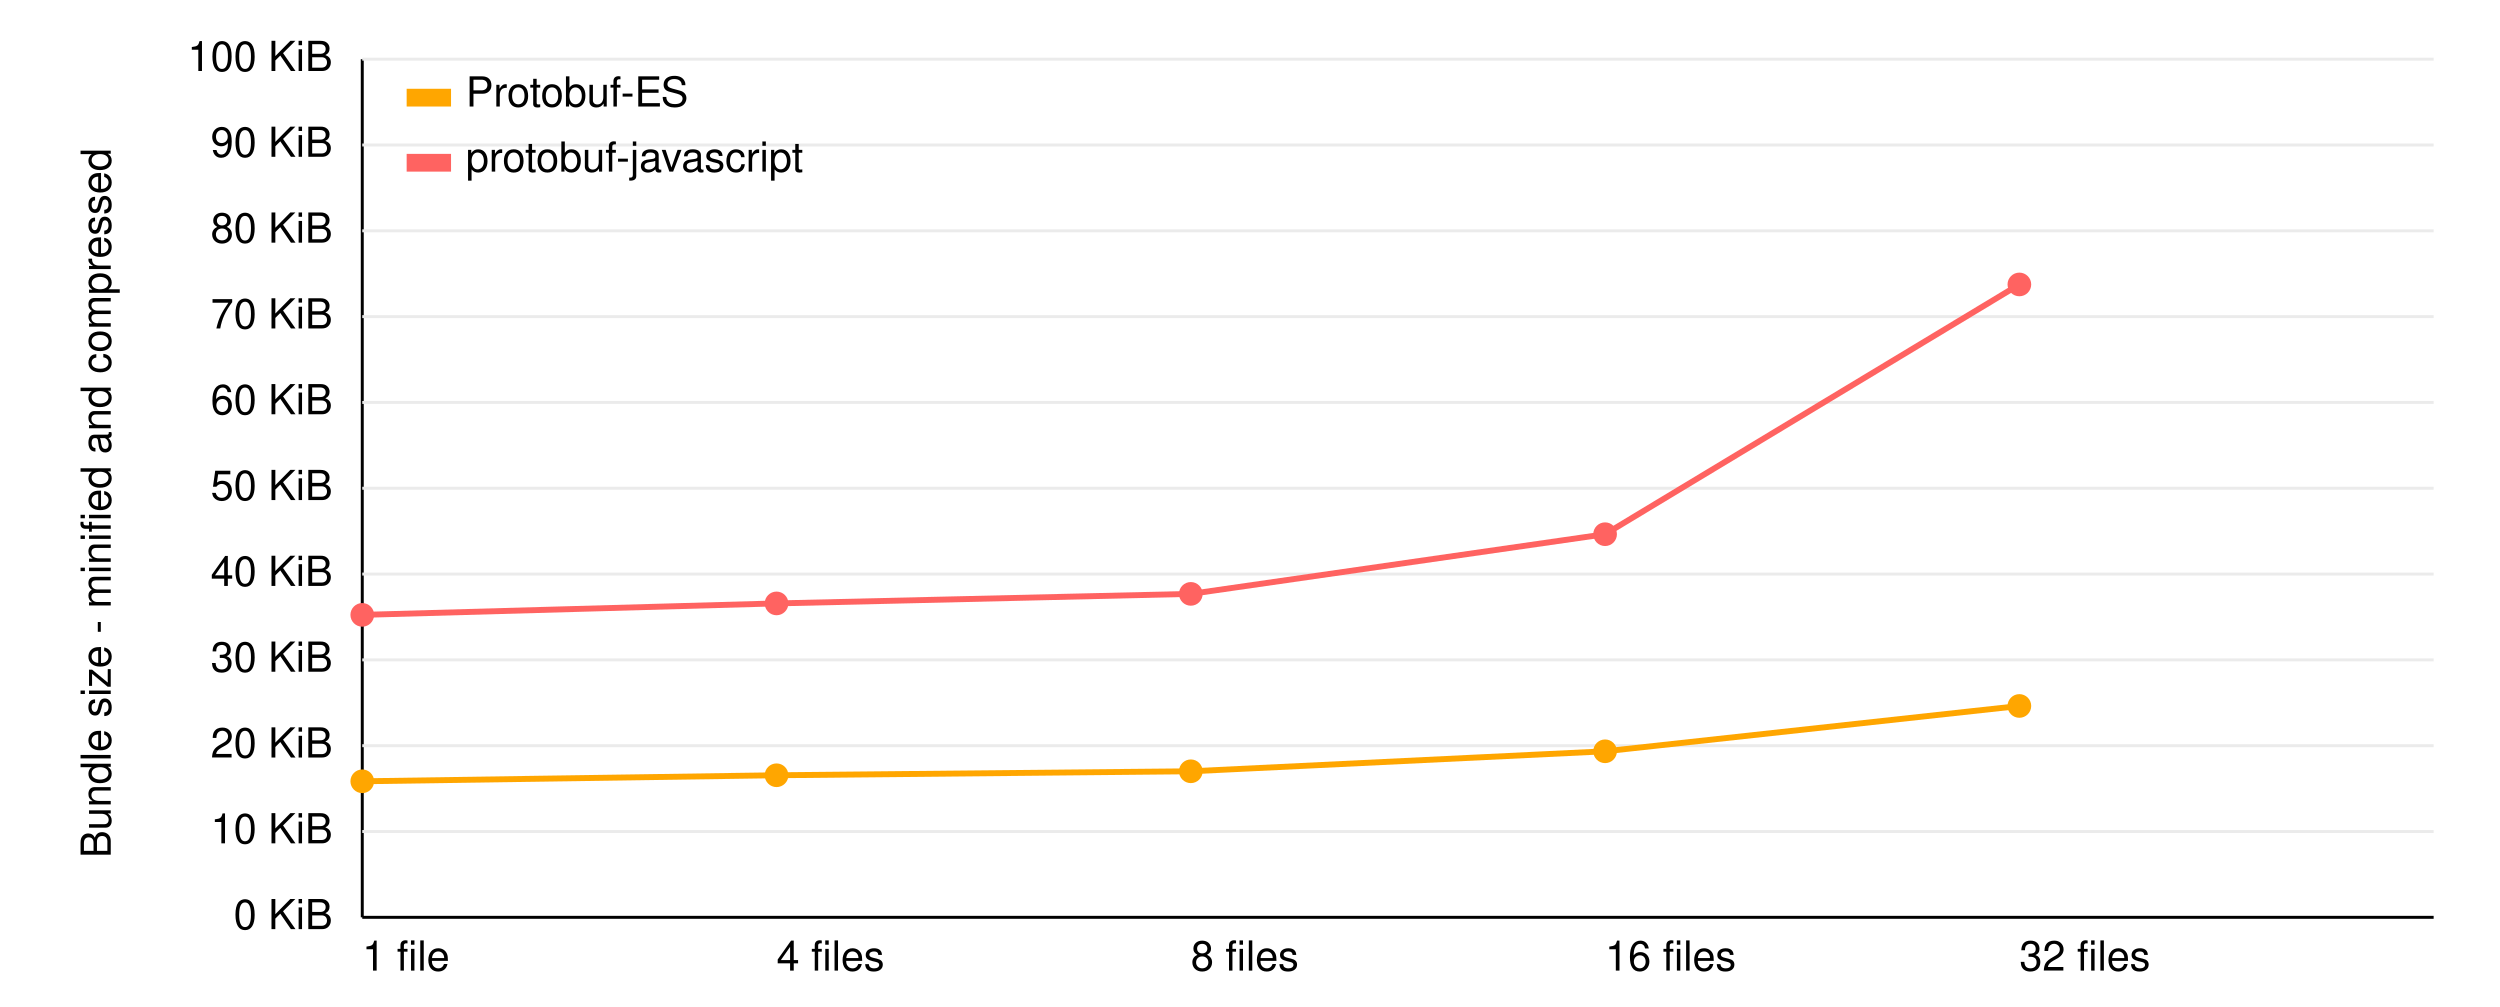
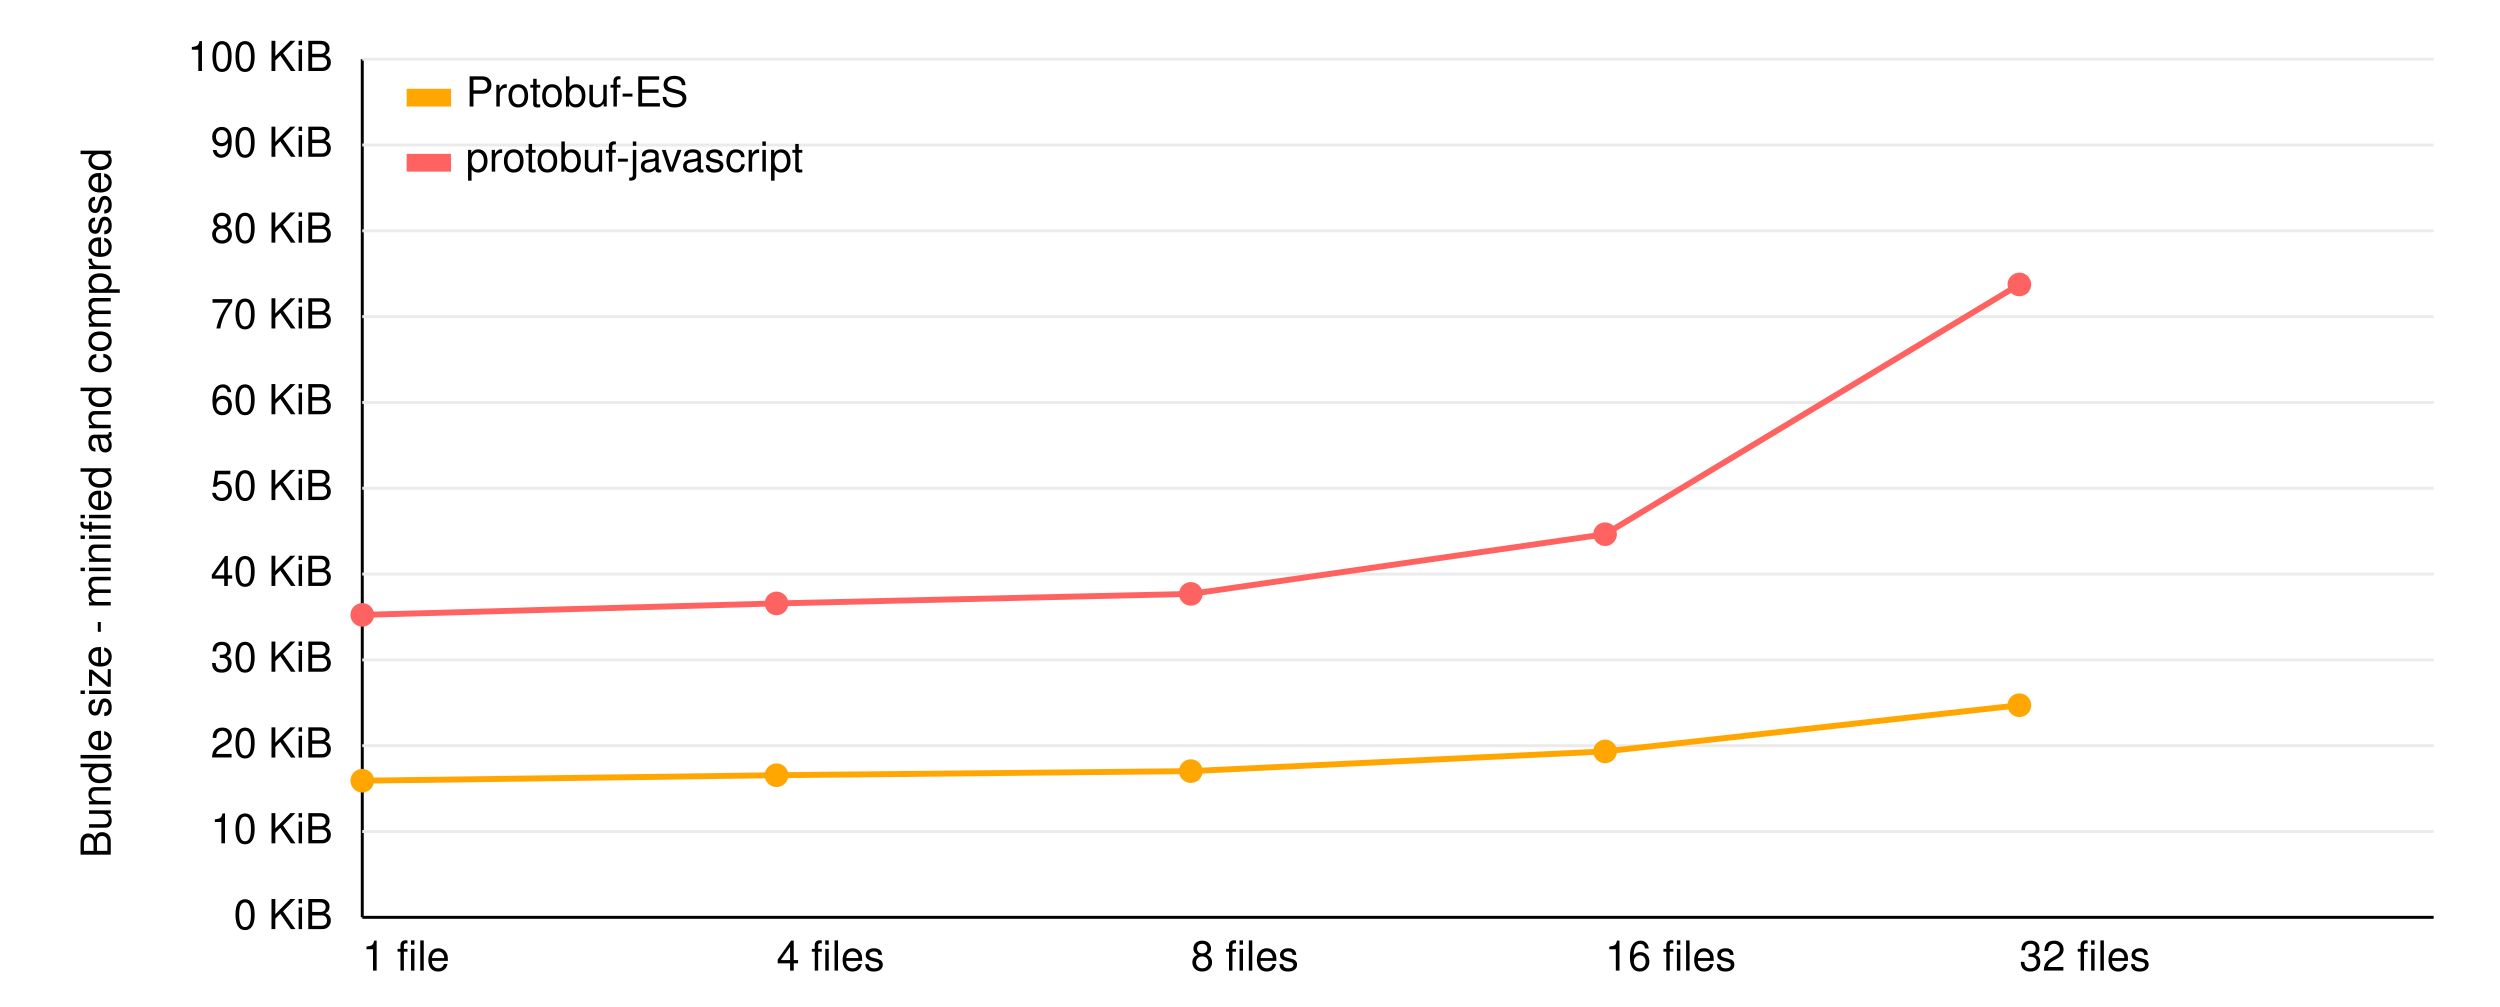
<svg xmlns="http://www.w3.org/2000/svg" version="1.1" width="820px" height="330px" viewBox="0 0 820 340" class="chart">
  <style>
      
      text {
        font: 14px Verdana, Helvetica, Arial, sans-serif;
      }
      
    </style>
  <g transform="translate(110,310)">
    <line y1="0" x2="700" stroke="black" />
    <text x="0" y="18" text-anchor="start">1 file</text>
    <text x="140" y="18" text-anchor="start">4 files</text>
    <text x="280" y="18" text-anchor="start">8 files</text>
    <text x="420" y="18" text-anchor="start">16 files</text>
    <text x="560" y="18" text-anchor="start">32 files</text>
  </g>
  <g transform="translate(110, 20)">
    <line x1="0" x2="0" y1="0" y2="290" stroke="black" />
    <g transform="rotate(-90), translate(-150,-85)">
      <text text-anchor="middle">Bundle size - minified and compressed</text>
    </g>
    <text x="-10" y="4" text-anchor="end">100 KiB</text>
    <line x1="0" x2="700" y1="0" y2="0" stroke="#ebebeb" />
    <text x="-10" y="33" text-anchor="end">90 KiB</text>
    <line x1="0" x2="700" y1="29" y2="29" stroke="#ebebeb" />
    <text x="-10" y="62" text-anchor="end">80 KiB</text>
    <line x1="0" x2="700" y1="58" y2="58" stroke="#ebebeb" />
    <text x="-10" y="91" text-anchor="end">70 KiB</text>
    <line x1="0" x2="700" y1="87" y2="87" stroke="#ebebeb" />
    <text x="-10" y="120" text-anchor="end">60 KiB</text>
    <line x1="0" x2="700" y1="116" y2="116" stroke="#ebebeb" />
    <text x="-10" y="149" text-anchor="end">50 KiB</text>
    <line x1="0" x2="700" y1="145" y2="145" stroke="#ebebeb" />
    <text x="-10" y="178" text-anchor="end">40 KiB</text>
    <line x1="0" x2="700" y1="174" y2="174" stroke="#ebebeb" />
    <text x="-10" y="207" text-anchor="end">30 KiB</text>
    <line x1="0" x2="700" y1="203" y2="203" stroke="#ebebeb" />
    <text x="-10" y="236" text-anchor="end">20 KiB</text>
    <line x1="0" x2="700" y1="232" y2="232" stroke="#ebebeb" />
    <text x="-10" y="265" text-anchor="end">10 KiB</text>
    <line x1="0" x2="700" y1="261" y2="261" stroke="#ebebeb" />
    <text x="-10" y="294" text-anchor="end">0 KiB</text>
  </g>
  <g transform="translate(110, 20)">
-     <polyline fill="none" stroke="#ffa600" stroke-width="2" points="0,244.028 140,241.991 280,240.646 420,233.889 560,218.573">
+     <polyline fill="none" stroke="#ffa600" stroke-width="2" points="0,243.829 140,241.98 280,240.59 420,233.929 560,218.316">
    </polyline>
-     <circle cx="0" cy="244.028" r="4" fill="#ffa600" />
-     <circle cx="140" cy="241.991" r="4" fill="#ffa600" />
-     <circle cx="280" cy="240.646" r="4" fill="#ffa600" />
-     <circle cx="420" cy="233.889" r="4" fill="#ffa600" />
-     <circle cx="560" cy="218.573" r="4" fill="#ffa600" />
+     <circle cx="0" cy="243.829" r="4" fill="#ffa600" />
+     <circle cx="140" cy="241.98" r="4" fill="#ffa600" />
+     <circle cx="280" cy="240.59" r="4" fill="#ffa600" />
+     <circle cx="420" cy="233.929" r="4" fill="#ffa600" />
+     <circle cx="560" cy="218.316" r="4" fill="#ffa600" />
  </g>
  <g transform="translate(110, 20)">
    <polyline fill="none" stroke="#ff6361" stroke-width="2" points="0,187.789 140,183.918 280,180.695 420,160.528 560,76.125">
    </polyline>
    <circle cx="0" cy="187.789" r="4" fill="#ff6361" />
    <circle cx="140" cy="183.918" r="4" fill="#ff6361" />
    <circle cx="280" cy="180.695" r="4" fill="#ff6361" />
    <circle cx="420" cy="160.528" r="4" fill="#ff6361" />
    <circle cx="560" cy="76.125" r="4" fill="#ff6361" />
  </g>
  <g transform="translate(125, 30)">
    <g transform="translate(0, 0)">
      <rect width="15" height="6" fill="#ffa600" />
      <text x="20" y="6">Protobuf-ES</text>
    </g>
    <g transform="translate(0, 22)">
      <rect width="15" height="6" fill="#ff6361" />
      <text x="20" y="6">protobuf-javascript</text>
    </g>
  </g>
</svg>
